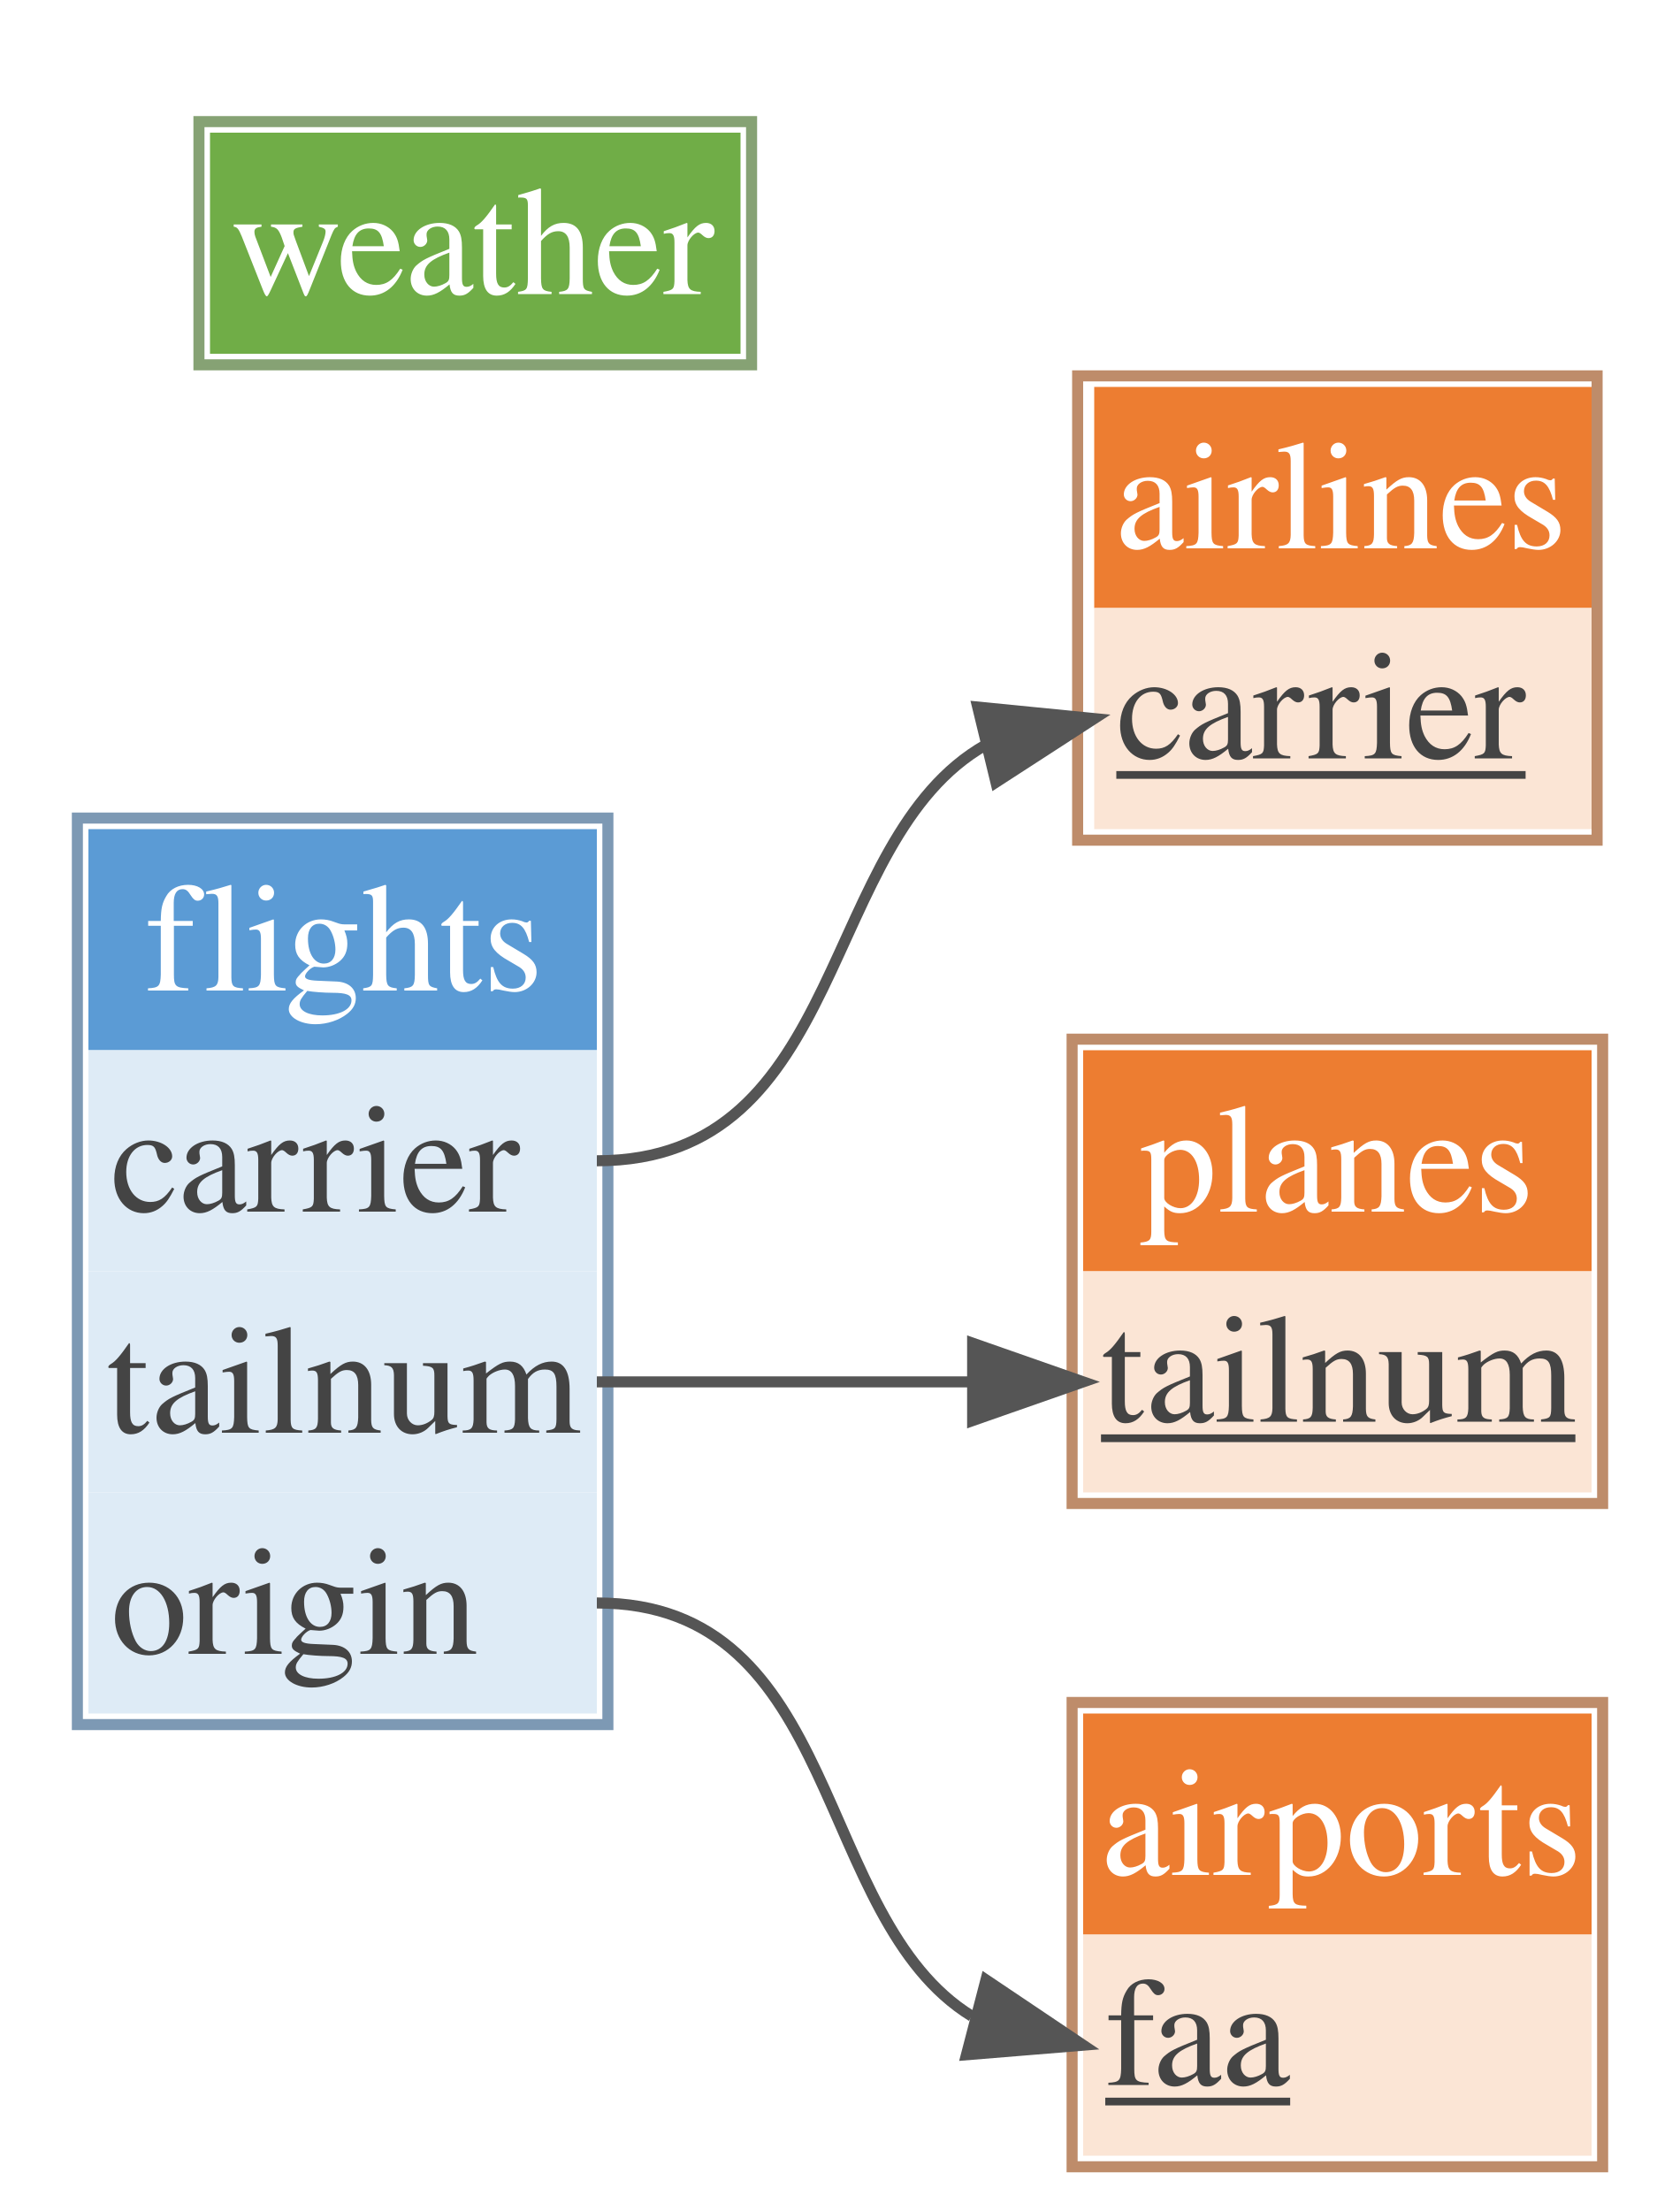
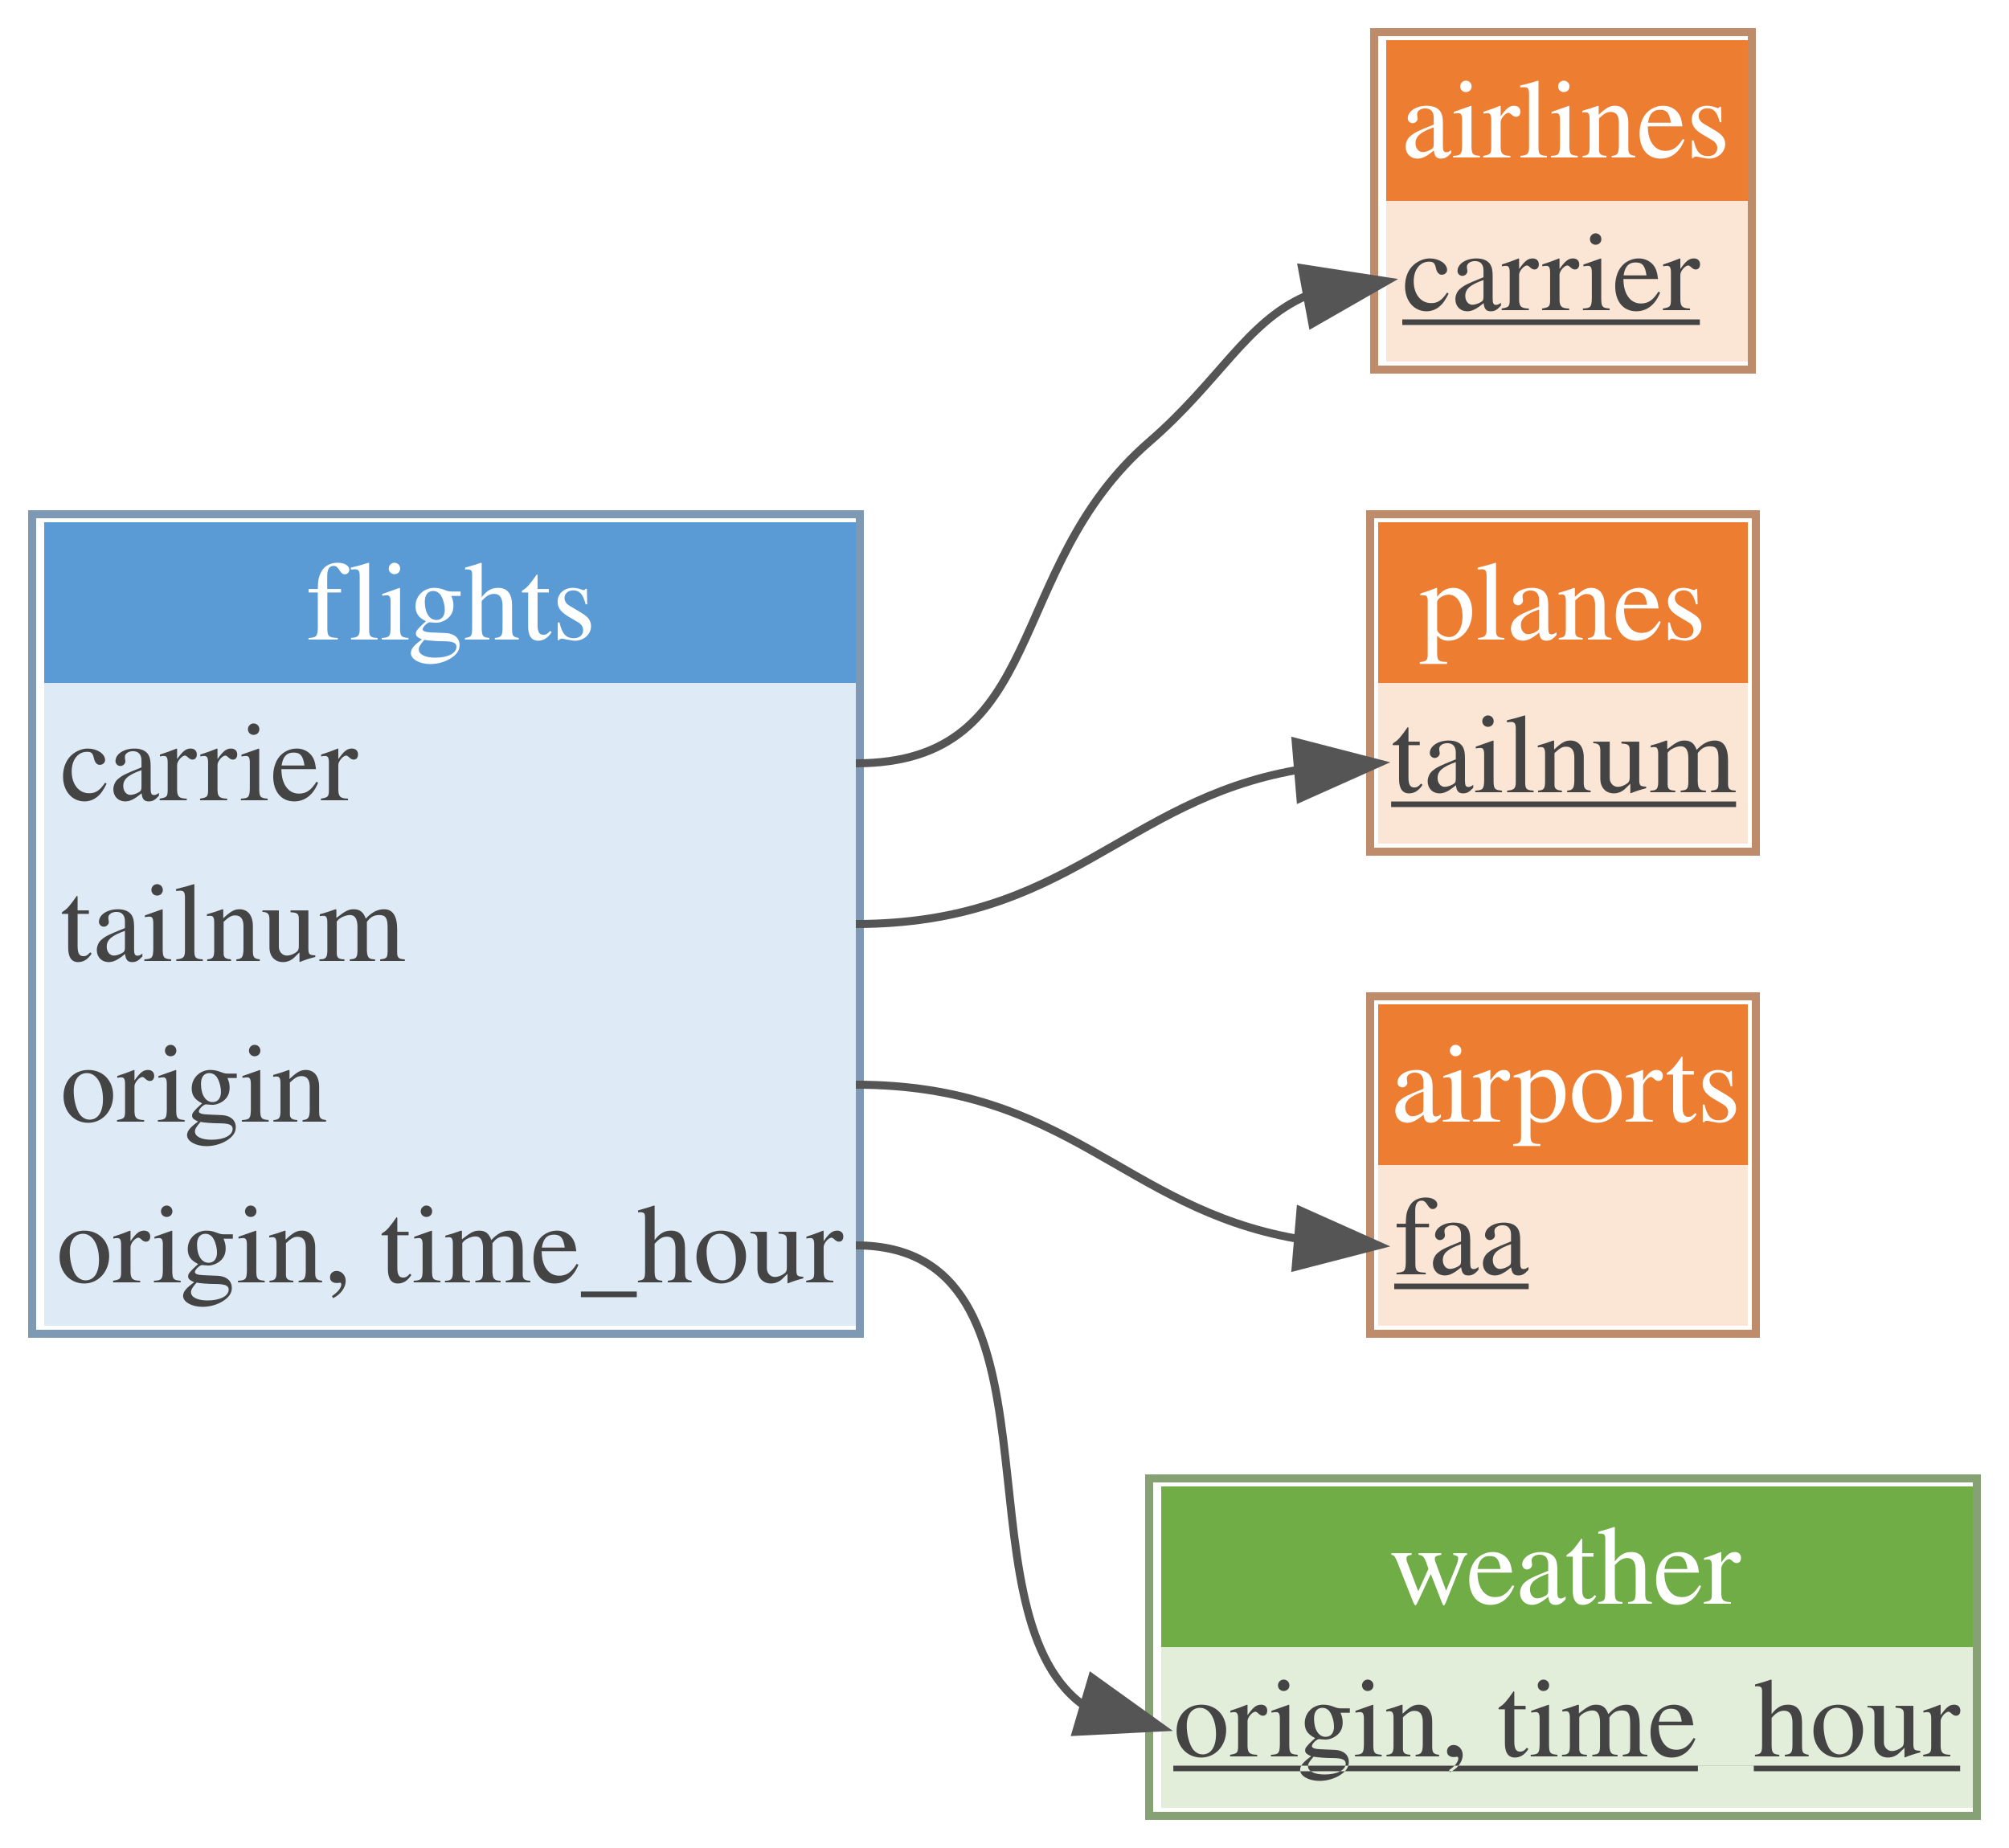
- <svg xmlns="http://www.w3.org/2000/svg" xmlns:xlink="http://www.w3.org/1999/xlink" width="152pt" height="200pt" viewBox="0.00 0.00 152.00 200.00">
-   <g id="graph0" class="graph" transform="scale(1 1) rotate(0) translate(4 196)">
+ <svg xmlns="http://www.w3.org/2000/svg" xmlns:xlink="http://www.w3.org/1999/xlink" width="250pt" height="230pt" viewBox="0.00 0.00 250.00 230.00">
+   <g id="graph0" class="graph" transform="scale(1 1) rotate(0) translate(4 226)">
    <g id="a_graph0">
      <a xlink:title="Data Model">
-         <polygon fill="#ffffff" stroke="transparent" points="-4,4 -4,-196 148,-196 148,4 -4,4" />
+         <polygon fill="#ffffff" stroke="transparent" points="-4,4 -4,-226 246,-226 246,4 -4,4" />
      </a>
    </g>
    <g id="node1" class="node">
-       <polygon fill="#ed7d31" stroke="transparent" points="95,-141 95,-161 140,-161 140,-141 95,-141" />
-       <text text-anchor="start" x="96.897" y="-146.4" font-family="Times,serif" font-size="14.00" fill="#ffffff">airlines</text>
-       <polygon fill="#fbe5d5" stroke="transparent" points="95,-121 95,-141 140,-141 140,-121 95,-121" />
-       <text text-anchor="start" x="97" y="-127.4" font-family="Times,serif" text-decoration="underline" font-size="14.00" fill="#444444">carrier</text>
-       <polygon fill="none" stroke="#9e5320" stroke-opacity="0.667" points="93.5,-120 93.5,-162 140.5,-162 140.5,-120 93.5,-120" />
+       <polygon fill="#ed7d31" stroke="transparent" points="168.5,-201 168.5,-221 213.5,-221 213.5,-201 168.5,-201" />
+       <text text-anchor="start" x="170.397" y="-206.4" font-family="Times,serif" font-size="14.00" fill="#ffffff">airlines</text>
+       <polygon fill="#fbe5d5" stroke="transparent" points="168.5,-181 168.5,-201 213.5,-201 213.5,-181 168.5,-181" />
+       <text text-anchor="start" x="170.5" y="-187.4" font-family="Times,serif" text-decoration="underline" font-size="14.00" fill="#444444">carrier</text>
+       <polygon fill="none" stroke="#9e5320" stroke-opacity="0.667" points="167,-180 167,-222 214,-222 214,-180 167,-180" />
    </g>
    <g id="node2" class="node">
-       <polygon fill="#ed7d31" stroke="transparent" points="94,-21 94,-41 140,-41 140,-21 94,-21" />
-       <text text-anchor="start" x="95.619" y="-26.4" font-family="Times,serif" font-size="14.00" fill="#ffffff">airports</text>
-       <polygon fill="#fbe5d5" stroke="transparent" points="94,-1 94,-21 140,-21 140,-1 94,-1" />
-       <text text-anchor="start" x="96" y="-7.4" font-family="Times,serif" text-decoration="underline" font-size="14.00" fill="#444444">faa</text>
-       <polygon fill="none" stroke="#9e5320" stroke-opacity="0.667" points="93,0 93,-42 141,-42 141,0 93,0" />
+       <polygon fill="#ed7d31" stroke="transparent" points="167.5,-81 167.5,-101 213.5,-101 213.5,-81 167.5,-81" />
+       <text text-anchor="start" x="169.119" y="-86.4" font-family="Times,serif" font-size="14.00" fill="#ffffff">airports</text>
+       <polygon fill="#fbe5d5" stroke="transparent" points="167.5,-61 167.5,-81 213.5,-81 213.5,-61 167.5,-61" />
+       <text text-anchor="start" x="169.5" y="-67.4" font-family="Times,serif" text-decoration="underline" font-size="14.00" fill="#444444">faa</text>
+       <polygon fill="none" stroke="#9e5320" stroke-opacity="0.667" points="166.5,-60 166.5,-102 214.5,-102 214.5,-60 166.5,-60" />
    </g>
    <g id="node3" class="node">
-       <polygon fill="#5b9bd5" stroke="transparent" points="4,-101 4,-121 50,-121 50,-101 4,-101" />
-       <text text-anchor="start" x="9.111" y="-106.4" font-family="Times,serif" font-size="14.00" fill="#ffffff">flights</text>
-       <polygon fill="#deebf6" stroke="transparent" points="4,-81 4,-101 50,-101 50,-81 4,-81" />
-       <text text-anchor="start" x="6" y="-86.4" font-family="Times,serif" font-size="14.00" fill="#444444">carrier</text>
-       <polygon fill="#deebf6" stroke="transparent" points="4,-61 4,-81 50,-81 50,-61 4,-61" />
-       <text text-anchor="start" x="5.612" y="-66.4" font-family="Times,serif" font-size="14.00" fill="#444444">tailnum</text>
-       <polygon fill="#deebf6" stroke="transparent" points="4,-41 4,-61 50,-61 50,-41 4,-41" />
-       <text text-anchor="start" x="6" y="-46.4" font-family="Times,serif" font-size="14.00" fill="#444444">origin</text>
-       <polygon fill="none" stroke="#3c678e" stroke-opacity="0.667" points="3,-40 3,-122 51,-122 51,-40 3,-40" />
+       <polygon fill="#5b9bd5" stroke="transparent" points="1.5,-141 1.5,-161 102.5,-161 102.5,-141 1.5,-141" />
+       <text text-anchor="start" x="34.111" y="-146.4" font-family="Times,serif" font-size="14.00" fill="#ffffff">flights</text>
+       <polygon fill="#deebf6" stroke="transparent" points="1.5,-121 1.5,-141 102.5,-141 102.5,-121 1.5,-121" />
+       <text text-anchor="start" x="3.5" y="-126.4" font-family="Times,serif" font-size="14.00" fill="#444444">carrier</text>
+       <polygon fill="#deebf6" stroke="transparent" points="1.5,-101 1.5,-121 102.5,-121 102.5,-101 1.5,-101" />
+       <text text-anchor="start" x="3.5" y="-106.4" font-family="Times,serif" font-size="14.00" fill="#444444">tailnum</text>
+       <polygon fill="#deebf6" stroke="transparent" points="1.5,-81 1.5,-101 102.5,-101 102.5,-81 1.5,-81" />
+       <text text-anchor="start" x="3.5" y="-86.4" font-family="Times,serif" font-size="14.00" fill="#444444">origin</text>
+       <polygon fill="#deebf6" stroke="transparent" points="1.5,-61 1.5,-81 102.5,-81 102.5,-61 1.5,-61" />
+       <text text-anchor="start" x="3.006" y="-66.4" font-family="Times,serif" font-size="14.00" fill="#444444">origin, time_hour</text>
+       <polygon fill="none" stroke="#3c678e" stroke-opacity="0.667" points="0,-60 0,-162 103,-162 103,-60 0,-60" />
    </g>
    <g id="edge1" class="edge">
-       <path fill="none" stroke="#555555" d="M50,-91C72.787,-91 69.993,-120.006 85.185,-128.618" />
-       <polygon fill="#555555" stroke="#555555" points="84.457,-132.042 95,-131 86.108,-125.24 84.457,-132.042" />
+       <path fill="none" stroke="#555555" d="M102.5,-131C126.567,-131 120.803,-155.25 139,-171 147.796,-178.613 151.039,-185.831 158.416,-189.128" />
+       <polygon fill="#555555" stroke="#555555" points="158.029,-192.616 168.5,-191 159.307,-185.733 158.029,-192.616" />
    </g>
    <g id="edge2" class="edge">
-       <path fill="none" stroke="#555555" d="M50,-51C72.299,-51 69.478,-22.523 83.927,-13.624" />
-       <polygon fill="#555555" stroke="#555555" points="85.206,-16.908 94,-11 83.441,-10.134 85.206,-16.908" />
+       <path fill="none" stroke="#555555" d="M102.5,-91C128.947,-91 135.736,-75.688 157.269,-71.859" />
+       <polygon fill="#555555" stroke="#555555" points="157.828,-75.325 167.5,-71 157.242,-68.349 157.828,-75.325" />
    </g>
    <g id="node4" class="node">
-       <polygon fill="#ed7d31" stroke="transparent" points="94,-81 94,-101 140,-101 140,-81 94,-81" />
-       <text text-anchor="start" x="99.118" y="-86.4" font-family="Times,serif" font-size="14.00" fill="#ffffff">planes</text>
-       <polygon fill="#fbe5d5" stroke="transparent" points="94,-61 94,-81 140,-81 140,-61 94,-61" />
-       <text text-anchor="start" x="95.612" y="-67.4" font-family="Times,serif" text-decoration="underline" font-size="14.00" fill="#444444">tailnum</text>
-       <polygon fill="none" stroke="#9e5320" stroke-opacity="0.667" points="93,-60 93,-102 141,-102 141,-60 93,-60" />
+       <polygon fill="#ed7d31" stroke="transparent" points="167.5,-141 167.5,-161 213.5,-161 213.5,-141 167.5,-141" />
+       <text text-anchor="start" x="172.618" y="-146.4" font-family="Times,serif" font-size="14.00" fill="#ffffff">planes</text>
+       <polygon fill="#fbe5d5" stroke="transparent" points="167.5,-121 167.5,-141 213.5,-141 213.5,-121 167.5,-121" />
+       <text text-anchor="start" x="169.112" y="-127.4" font-family="Times,serif" text-decoration="underline" font-size="14.00" fill="#444444">tailnum</text>
+       <polygon fill="none" stroke="#9e5320" stroke-opacity="0.667" points="166.5,-120 166.5,-162 214.5,-162 214.5,-120 166.5,-120" />
    </g>
    <g id="edge3" class="edge">
-       <path fill="none" stroke="#555555" d="M50,-71C65.583,-71 71.853,-71 83.653,-71" />
-       <polygon fill="#555555" stroke="#555555" points="84,-74.5 94,-71 84,-67.5 84,-74.5" />
+       <path fill="none" stroke="#555555" d="M102.5,-111C128.947,-111 135.736,-126.312 157.269,-130.141" />
+       <polygon fill="#555555" stroke="#555555" points="157.242,-133.651 167.5,-131 157.828,-126.675 157.242,-133.651" />
    </g>
    <g id="node5" class="node">
-       <polygon fill="#70ad47" stroke="transparent" points="15,-164 15,-184 63,-184 63,-164 15,-164" />
-       <text text-anchor="start" x="16.849" y="-169.4" font-family="Times,serif" font-size="14.00" fill="#ffffff">weather</text>
-       <polygon fill="none" stroke="#4a732f" stroke-opacity="0.667" points="14,-163 14,-185 64,-185 64,-163 14,-163" />
+       <polygon fill="#70ad47" stroke="transparent" points="140.5,-21 140.5,-41 241.5,-41 241.5,-21 140.5,-21" />
+       <text text-anchor="start" x="168.849" y="-26.4" font-family="Times,serif" font-size="14.00" fill="#ffffff">weather</text>
+       <polygon fill="#e2eeda" stroke="transparent" points="140.5,-1 140.5,-21 241.5,-21 241.5,-1 140.5,-1" />
+       <text text-anchor="start" x="142.006" y="-7.4" font-family="Times,serif" text-decoration="underline" font-size="14.00" fill="#444444">origin, time_hour</text>
+       <polygon fill="none" stroke="#4a732f" stroke-opacity="0.667" points="139,0 139,-42 242,-42 242,0 139,0" />
+     </g>
+     <g id="edge4" class="edge">
+       <path fill="none" stroke="#555555" d="M102.5,-71C129.873,-71 114.61,-25.879 130.658,-13.894" />
+       <polygon fill="#555555" stroke="#555555" points="131.893,-17.179 140.5,-11 129.919,-10.463 131.893,-17.179" />
    </g>
  </g>
</svg>
